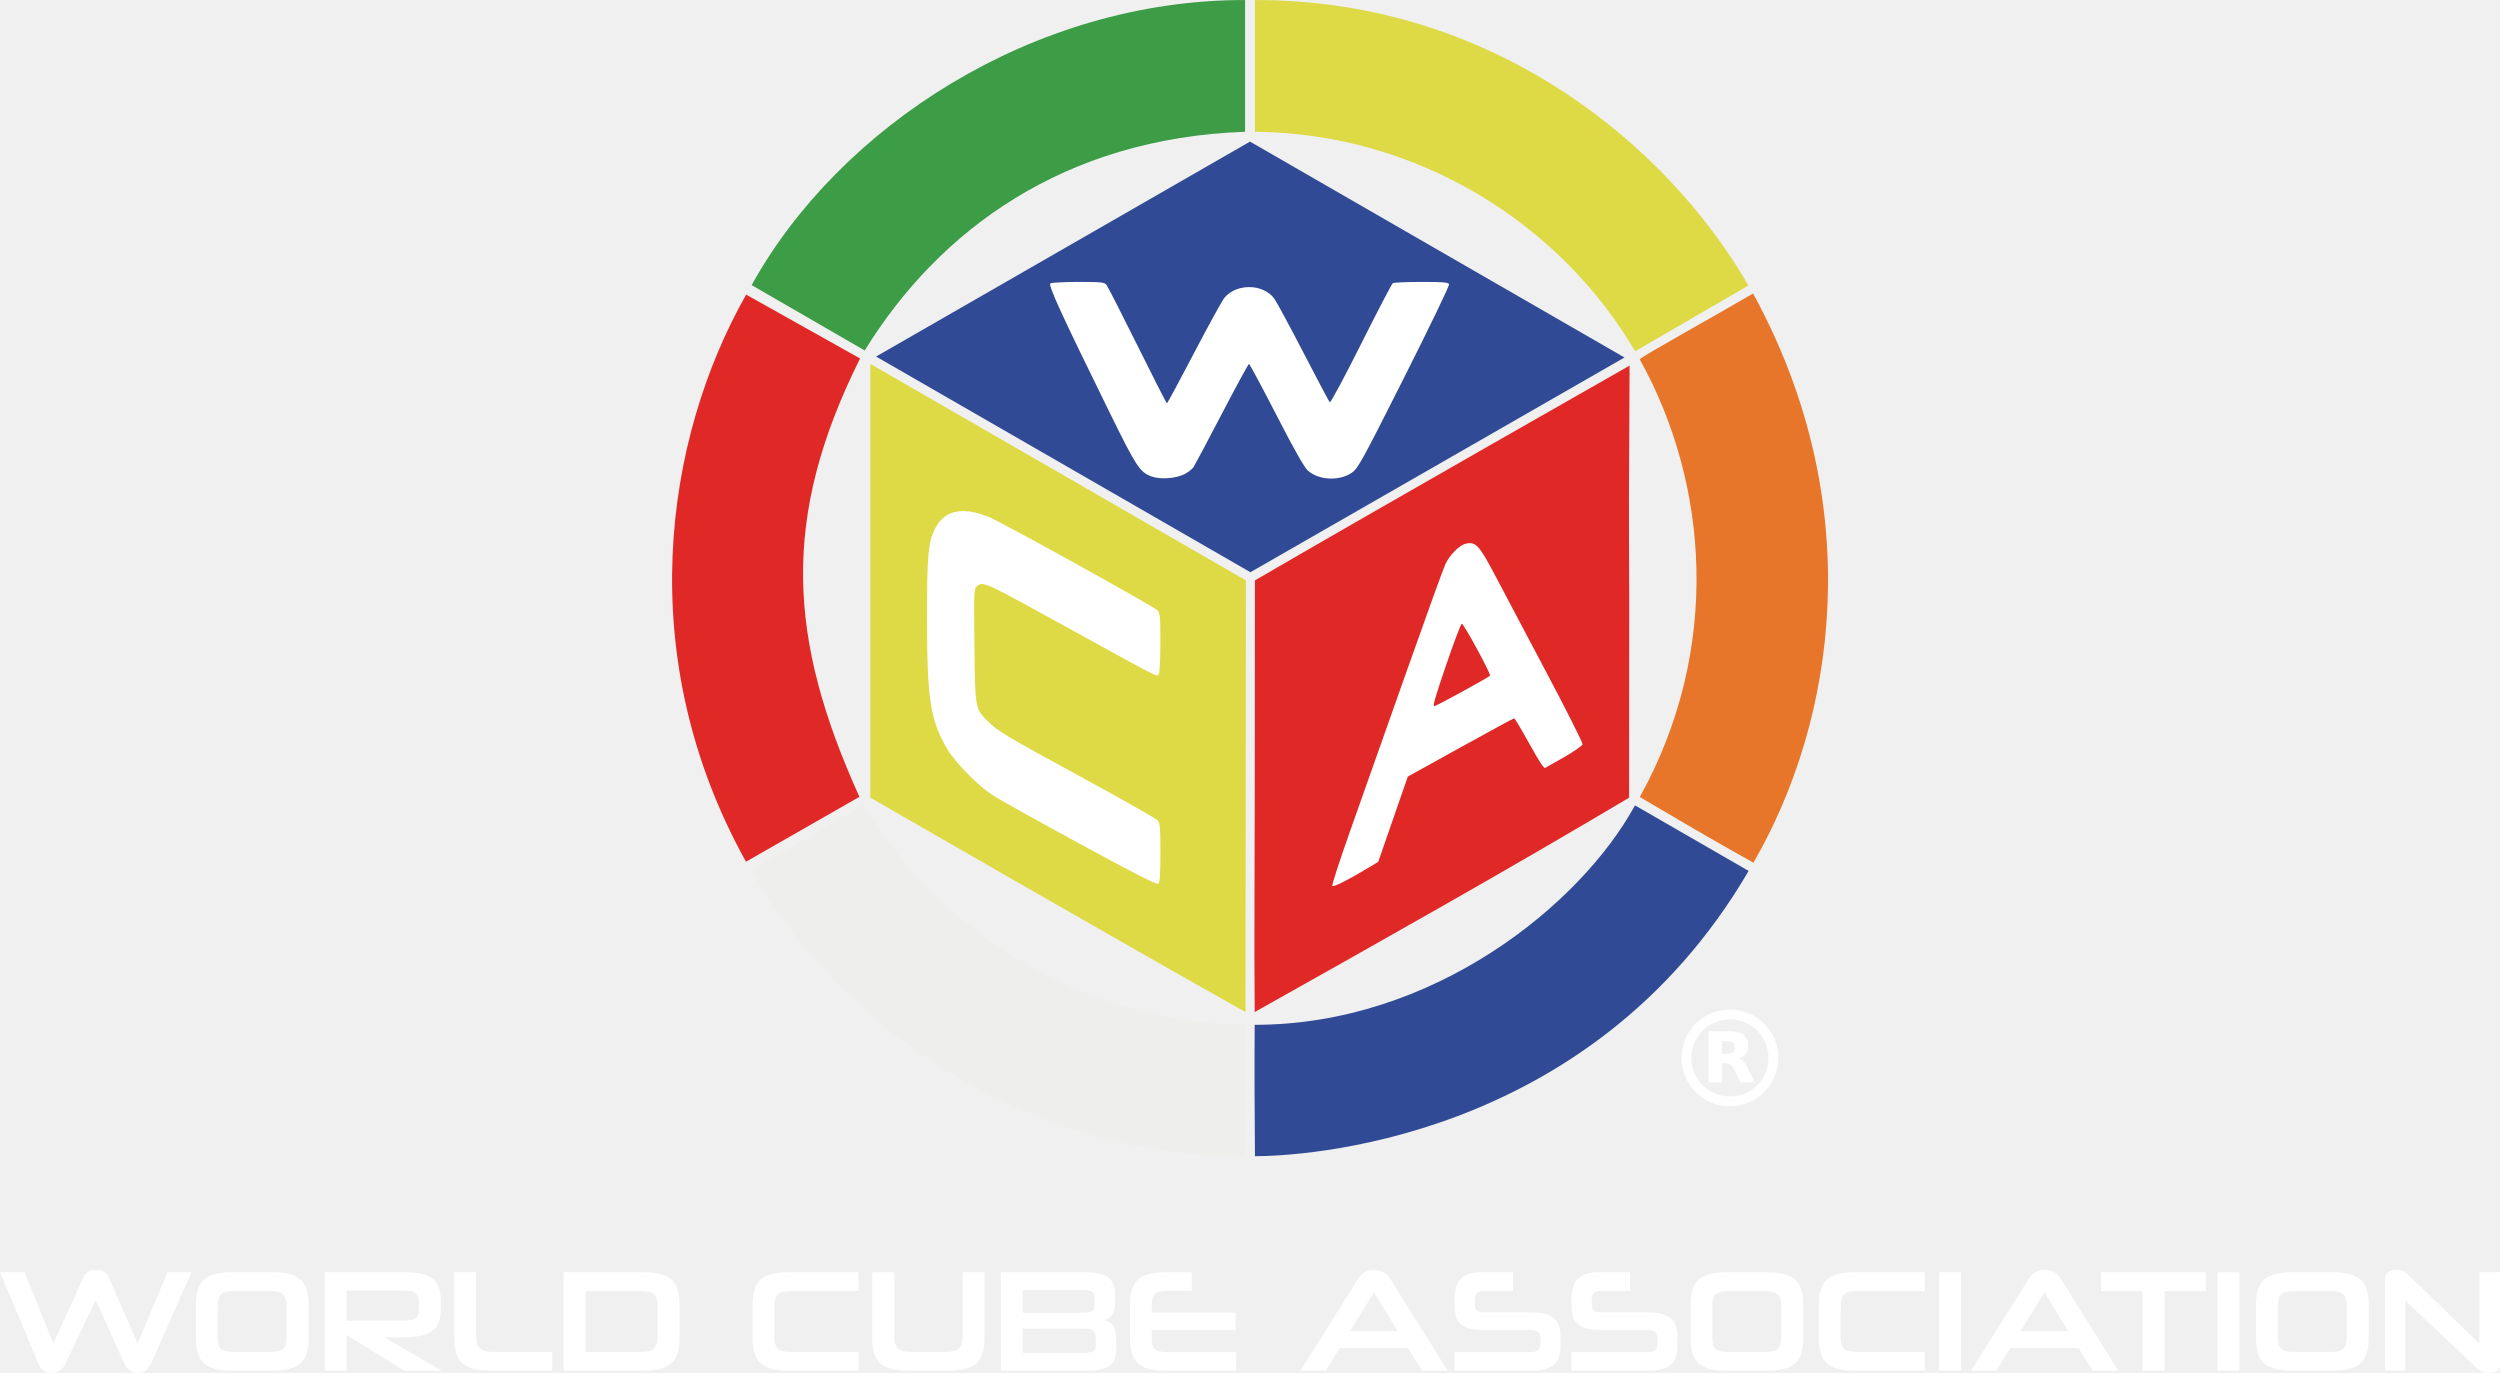
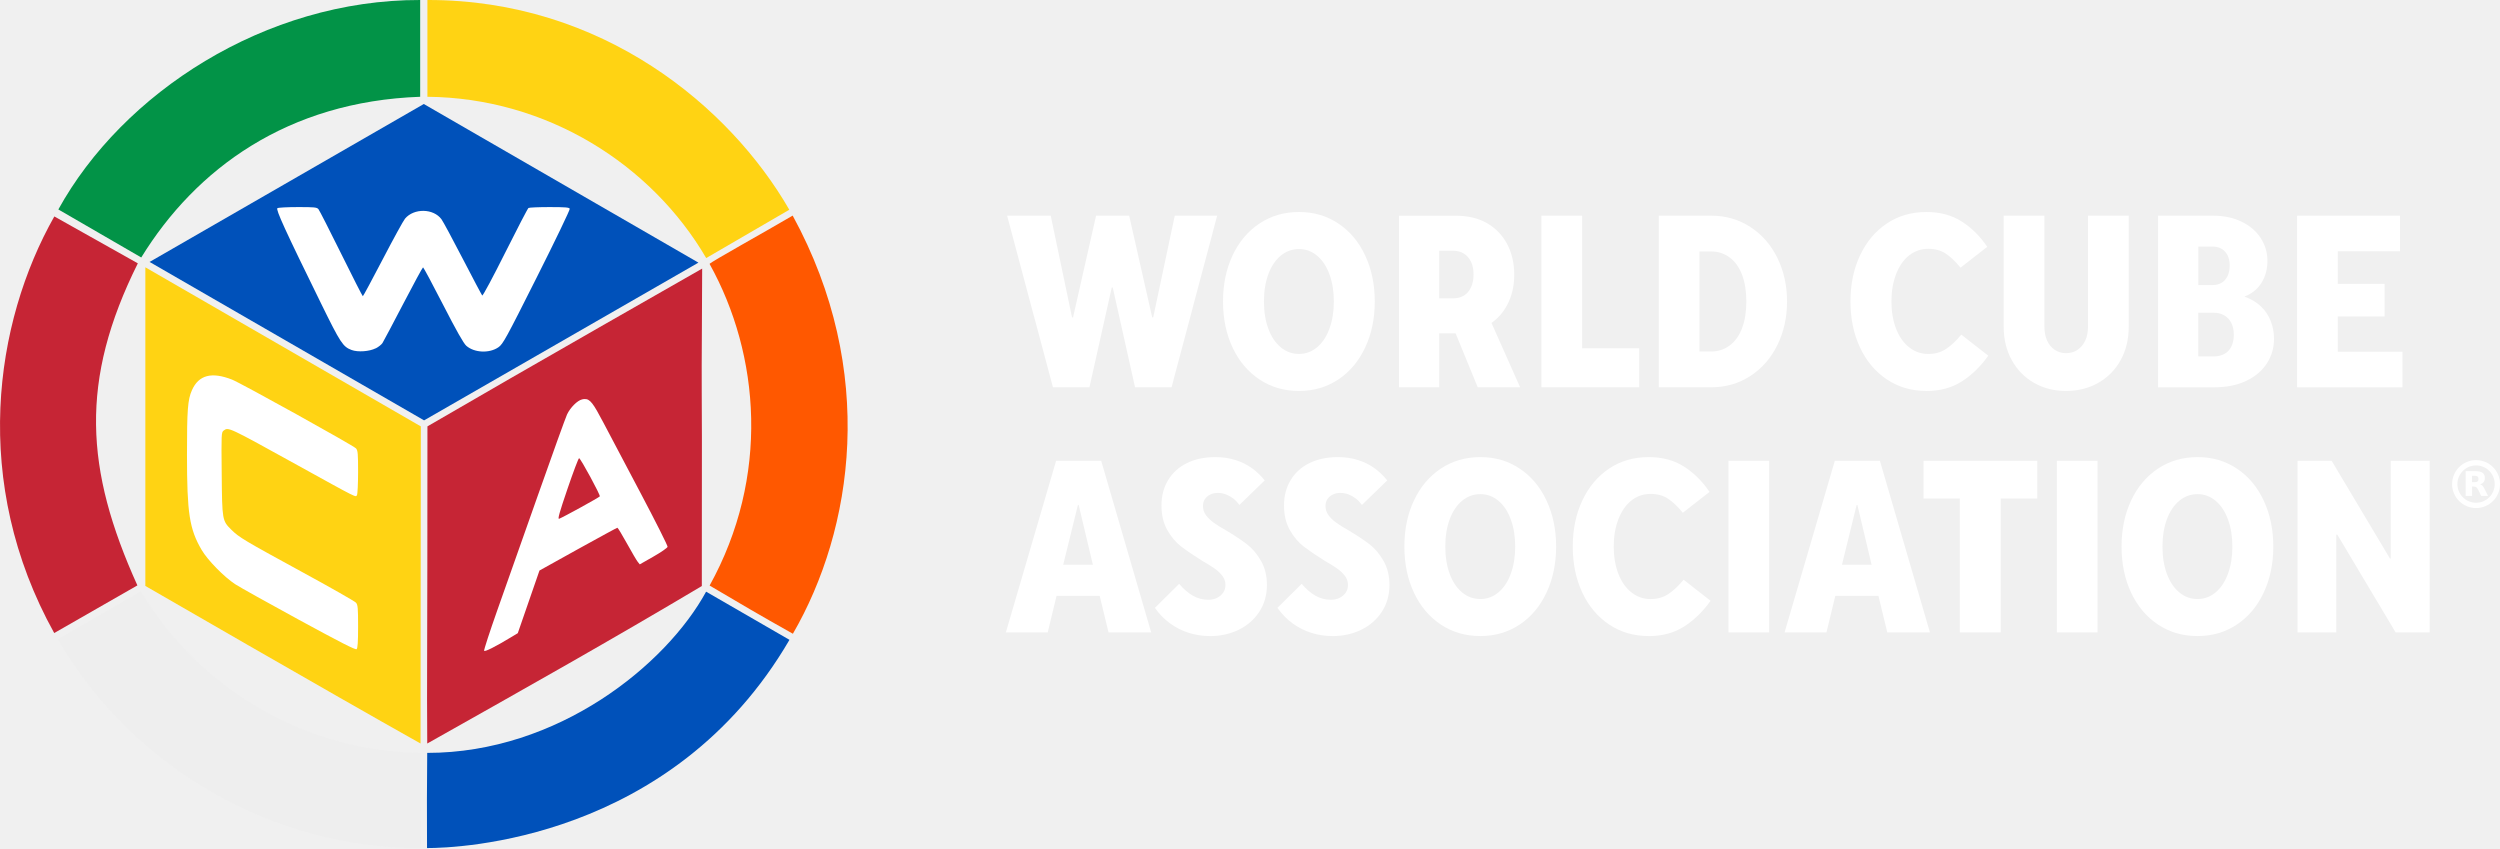
- <svg xmlns="http://www.w3.org/2000/svg" version="1.1" id="svg1" xml:space="preserve" viewBox="8.33 8.33 184.52 101.33">
-   <defs id="defs1" />
-   <g id="layer1" transform="translate(-7.738365,-7)">
-     <g id="g4-1" transform="matrix(0.2910522,0,0,0.2910522,157.5684,-6.423769)" style="stroke:#ffffff;stroke-opacity:1">
-       <g id="g2-7" transform="matrix(0.1245845,0,0,0.1245845,-46.75477,344.2134)" style="stroke:#ffffff;stroke-opacity:1">
-         <g id="g3-6" transform="translate(-93.69652,-2082.586)" style="stroke:#ffffff;stroke-opacity:1">
-           <circle cx="87.888" cy="2073.02" r="88.5" fill="none" stroke="#000000" stroke-width="20" id="circle1-2" style="stroke:#ffffff;stroke-opacity:1" />
-           <path d="m 82.488,2065.02 c 5.5,0 9.5,-1.1 11.9,-3.2 2.4,-2 3.7,-5.4 3.7,-10.2 0,-4.7 -1.3,-8 -3.7,-10.1 -2.4,-2 -6.4,-3 -11.9,-3 h -11.2 v 26.5 h 11.2 m -11.2,18.3 v 39 H 44.688 v -103.1 h 40.6 c 13.6,0 23.5,2.3 29.8,6.9 6.4,4.5 9.5,11.7 9.5,21.6 0,6.8 -1.6,12.4 -4.9,16.8 -3.3,4.3 -8.2,7.6 -14.9,9.6 3.7,0.9 6.9,2.8 9.8,5.7 2.9,2.9 5.8,7.3 8.7,13.3 l 14.5,29.2 h -28.3 l -12.6,-25.6 c -2.5,-5.1 -5.1,-8.7 -7.7,-10.5 -2.6,-1.9 -6.1,-2.9 -10.4,-2.9 h -7.5" id="path1-5" style="fill:#ffffff;fill-opacity:1;stroke:#ffffff;stroke-width:1.003;stroke-dasharray:none;stroke-opacity:1" />
+ <svg xmlns="http://www.w3.org/2000/svg" id="Layer_2" data-name="Layer 2" viewBox="0 0 781.22 265.01" version="1.1">
+   <defs id="defs1">
+     <style id="style1">
+       .cls-1 {
+         fill: #c62535;
+       }
+ 
+       .cls-2 {
+         fill: #029347;
+       }
+ 
+       .cls-3 {
+         fill: #ffd313;
+       }
+ 
+       .cls-4 {
+         fill: #fff;
+       }
+ 
+       .cls-5 {
+         fill: #ff5800;
+       }
+ 
+       .cls-6 {
+         fill: #0051ba;
+       }
+ 
+       .cls-7 {
+         fill: #eee;
+       }
+     </style>
+   </defs>
+   <g id="Layer_1-2" data-name="Layer 1">
+     <g id="g35">
+       <g id="g23" style="fill:#ffffff">
+         <g id="g20" style="fill:#ffffff">
+           <path d="M329.03,121.02l-14.32-53.62h13.63l6.66,31.79h.31l7.2-31.79h10.34l7.2,31.79h.31l6.74-31.79h13.25l-14.25,53.62h-11.41l-6.97-31.17h-.31l-6.97,31.17h-11.41Z" id="path1" style="fill:#ffffff" />
+           <path d="M405.93,122.17c-4.65,0-8.77-1.2-12.37-3.6-3.6-2.4-6.4-5.72-8.39-9.96-1.99-4.24-2.99-9.04-2.99-14.4s1-10.16,2.99-14.4c1.99-4.24,4.79-7.56,8.39-9.96,3.6-2.4,7.72-3.6,12.37-3.6s8.69,1.2,12.29,3.6c3.6,2.4,6.4,5.73,8.39,10,1.99,4.26,2.99,9.05,2.99,14.36s-.99,10.1-2.99,14.36c-1.99,4.26-4.79,7.6-8.39,10-3.6,2.4-7.7,3.6-12.29,3.6ZM405.93,110.6c2.09,0,3.97-.69,5.63-2.07,1.66-1.38,2.95-3.32,3.87-5.82.92-2.5,1.38-5.34,1.38-8.5s-.46-6-1.38-8.5c-.92-2.5-2.21-4.44-3.87-5.82-1.66-1.38-3.54-2.07-5.63-2.07s-4.05.69-5.71,2.07c-1.66,1.38-2.95,3.31-3.87,5.78-.92,2.48-1.38,5.32-1.38,8.54s.46,6.06,1.38,8.54c.92,2.48,2.21,4.4,3.87,5.78,1.66,1.38,3.56,2.07,5.71,2.07Z" id="path2" style="fill:#ffffff" />
+           <path d="M466.07,100.92c2.01-1.42,3.63-3.26,4.85-5.52,1.5-2.78,2.26-5.96,2.26-9.54s-.76-6.9-2.26-9.69c-1.51-2.78-3.61-4.93-6.32-6.47-2.71-1.53-5.92-2.29-9.65-2.29h-17.77v53.61h12.56v-16.85h5.12l6.91,16.85h13.25l-8.95-20.1ZM449.74,78.36h4.44c1.23,0,2.31.29,3.26.88.94.59,1.68,1.43,2.22,2.53.54,1.09.8,2.44.8,4.02s-.26,2.87-.8,4.02c-.54,1.15-1.28,2-2.22,2.56-.95.57-2.03.85-3.26.85h-4.44v-14.86Z" id="path3" style="fill:#ffffff" />
+           <path d="M481.68,121.02v-53.62h12.71v41.44h17.85v12.18h-30.56Z" id="path4" style="fill:#ffffff" />
+           <path d="M518.36,121.02v-53.62h16.39c4.55,0,8.63,1.19,12.26,3.56,3.63,2.37,6.43,5.6,8.43,9.69,1.99,4.09,2.99,8.6,2.99,13.56s-1,9.47-2.99,13.56c-1.99,4.09-4.8,7.31-8.43,9.69-3.63,2.37-7.71,3.56-12.26,3.56h-16.39ZM534.75,109.84c2.15,0,4.06-.62,5.75-1.88,1.69-1.25,2.97-3.05,3.87-5.4.89-2.35,1.34-5.13,1.34-8.35s-.45-6-1.34-8.35c-.89-2.35-2.18-4.15-3.87-5.4-1.69-1.25-3.6-1.88-5.75-1.88h-3.68v31.25h3.68Z" id="path5" style="fill:#ffffff" />
+           <path d="M602,122.17c-4.65,0-8.77-1.2-12.37-3.6-3.6-2.4-6.4-5.72-8.39-9.96-1.99-4.24-2.99-9.04-2.99-14.4s.99-10.16,2.99-14.4c1.99-4.24,4.77-7.56,8.35-9.96,3.57-2.4,7.71-3.6,12.41-3.6,4.24,0,7.9.98,10.99,2.95,3.09,1.97,5.76,4.61,8,7.93l-8.35,6.51c-1.58-1.94-3.13-3.41-4.63-4.4-1.51-1-3.33-1.49-5.48-1.49s-4.24.69-5.97,2.07c-1.74,1.38-3.09,3.33-4.06,5.86-.97,2.53-1.45,5.37-1.45,8.54s.49,6,1.45,8.5c.97,2.5,2.34,4.44,4.1,5.82,1.76,1.38,3.74,2.07,5.94,2.07s3.93-.51,5.51-1.53c1.58-1.02,3.19-2.53,4.83-4.52l8.43,6.59c-2.4,3.37-5.16,6.05-8.27,8.04-3.12,1.99-6.79,2.99-11.03,2.99Z" id="path6" style="fill:#ffffff" />
+           <path d="M645.58,122.17c-3.73,0-7.07-.86-10.03-2.57-2.96-1.71-5.27-4.08-6.93-7.12-1.66-3.04-2.49-6.5-2.49-10.38v-34.7h12.72v34.62c0,1.68.28,3.15.84,4.4.56,1.25,1.37,2.22,2.41,2.91,1.05.69,2.21,1.03,3.49,1.03,1.38,0,2.58-.34,3.6-1.03,1.02-.69,1.83-1.65,2.41-2.87.59-1.23.88-2.71.88-4.44v-34.62h12.72v34.7c0,3.88-.83,7.34-2.49,10.38-1.66,3.04-3.98,5.41-6.97,7.12s-6.37,2.57-10.15,2.57Z" id="path7" style="fill:#ffffff" />
+           <path d="M674.38,121.02v-53.62h17.16c3.32,0,6.27.61,8.85,1.84,2.58,1.23,4.58,2.92,6.01,5.09,1.43,2.17,2.15,4.58,2.15,7.24,0,1.84-.32,3.52-.96,5.06-.64,1.53-1.49,2.8-2.57,3.79-1.07,1-2.3,1.75-3.68,2.26,2.04.72,3.75,1.72,5.13,3.03,1.38,1.3,2.41,2.83,3.1,4.6.69,1.76,1.03,3.61,1.03,5.55,0,2.86-.75,5.44-2.26,7.74-1.51,2.3-3.66,4.11-6.47,5.44-2.81,1.33-6.13,1.99-9.96,1.99h-17.54ZM691.46,89.08c1.02,0,1.93-.23,2.72-.69.79-.46,1.42-1.15,1.88-2.07s.69-2.02.69-3.29c0-1.89-.49-3.36-1.45-4.4-.97-1.05-2.25-1.57-3.83-1.57h-4.52v12.02h4.52ZM691.84,111.37c1.23,0,2.31-.26,3.25-.77.95-.51,1.67-1.28,2.18-2.3.51-1.02.77-2.25.77-3.68s-.26-2.65-.77-3.68c-.51-1.02-1.24-1.81-2.18-2.37-.95-.56-2.03-.84-3.25-.84h-4.9v13.63h4.9Z" id="path8" style="fill:#ffffff" />
+           <path d="M717.81,121.02v-53.62h32.17v11.11h-19.45v10.19h14.63v10.19h-14.63v11.03h20.22v11.11h-32.94Z" id="path9" style="fill:#ffffff" />
+           <path d="M314.32,197.61l15.7-53.62h14.09l15.62,53.62h-13.33l-2.76-11.41h-13.48l-2.76,11.41h-13.1ZM332.24,176.47h9.27l-4.44-18.69h-.23l-4.6,18.69Z" id="path10" style="fill:#ffffff" />
+           <path d="M378.05,198.76c-2.25,0-4.43-.33-6.55-1-2.12-.66-4.07-1.65-5.86-2.95-1.79-1.3-3.37-2.92-4.75-4.86l7.58-7.51c1.33,1.58,2.74,2.81,4.25,3.68,1.51.87,3.13,1.3,4.86,1.3,1.02,0,1.94-.2,2.76-.61s1.45-.96,1.91-1.65c.46-.69.69-1.47.69-2.34,0-1.07-.32-2.03-.96-2.87-.64-.84-1.47-1.62-2.49-2.34-1.02-.71-2.3-1.51-3.83-2.37-2.6-1.63-4.76-3.1-6.47-4.4-1.71-1.3-3.18-3.03-4.4-5.17s-1.84-4.72-1.84-7.74.69-5.59,2.07-7.89c1.38-2.3,3.33-4.07,5.86-5.32,2.53-1.25,5.5-1.88,8.92-1.88,2.25,0,4.34.31,6.28.92,1.94.61,3.66,1.47,5.17,2.57,1.51,1.1,2.82,2.36,3.95,3.79l-7.89,7.66c-.61-.82-1.25-1.48-1.91-1.99-.66-.51-1.41-.93-2.22-1.26-.82-.33-1.71-.5-2.68-.5-.87,0-1.66.18-2.37.54-.72.36-1.26.84-1.65,1.46-.38.61-.57,1.3-.57,2.07,0,1.07.31,2.03.92,2.87.61.84,1.43,1.63,2.45,2.37,1.02.74,2.27,1.52,3.75,2.34,2.65,1.58,4.84,3.03,6.55,4.33,1.71,1.3,3.19,3.04,4.44,5.21,1.25,2.17,1.88,4.69,1.88,7.54,0,3.17-.79,5.96-2.37,8.39-1.58,2.43-3.73,4.3-6.43,5.63-2.71,1.33-5.72,1.99-9.04,1.99Z" id="path11" style="fill:#ffffff" />
+           <path d="M416.34,198.76c-2.25,0-4.43-.33-6.55-1-2.12-.66-4.07-1.65-5.86-2.95-1.79-1.3-3.37-2.92-4.75-4.86l7.58-7.51c1.33,1.58,2.74,2.81,4.25,3.68,1.51.87,3.13,1.3,4.86,1.3,1.02,0,1.94-.2,2.76-.61s1.45-.96,1.91-1.65c.46-.69.69-1.47.69-2.34,0-1.07-.32-2.03-.96-2.87-.64-.84-1.47-1.62-2.49-2.34-1.02-.71-2.3-1.51-3.83-2.37-2.6-1.63-4.76-3.1-6.47-4.4-1.71-1.3-3.18-3.03-4.4-5.17s-1.84-4.72-1.84-7.74.69-5.59,2.07-7.89c1.38-2.3,3.33-4.07,5.86-5.32,2.53-1.25,5.5-1.88,8.92-1.88,2.25,0,4.34.31,6.28.92,1.94.61,3.66,1.47,5.17,2.57,1.51,1.1,2.82,2.36,3.95,3.79l-7.89,7.66c-.61-.82-1.25-1.48-1.91-1.99-.66-.51-1.41-.93-2.22-1.26-.82-.33-1.71-.5-2.68-.5-.87,0-1.66.18-2.37.54-.72.36-1.26.84-1.65,1.46-.38.61-.57,1.3-.57,2.07,0,1.07.31,2.03.92,2.87.61.84,1.43,1.63,2.45,2.37,1.02.74,2.27,1.52,3.75,2.34,2.65,1.58,4.84,3.03,6.55,4.33,1.71,1.3,3.19,3.04,4.44,5.21,1.25,2.17,1.88,4.69,1.88,7.54,0,3.17-.79,5.96-2.37,8.39-1.58,2.43-3.73,4.3-6.43,5.63-2.71,1.33-5.72,1.99-9.04,1.99Z" id="path12" style="fill:#ffffff" />
+           <path d="M462.6,198.76c-4.65,0-8.77-1.2-12.37-3.6-3.6-2.4-6.4-5.72-8.39-9.96-1.99-4.24-2.99-9.04-2.99-14.4s.99-10.16,2.99-14.4c1.99-4.24,4.79-7.56,8.39-9.96,3.6-2.4,7.72-3.6,12.37-3.6s8.69,1.2,12.29,3.6c3.6,2.4,6.4,5.73,8.39,10,1.99,4.26,2.99,9.05,2.99,14.36s-1,10.1-2.99,14.36c-1.99,4.26-4.79,7.6-8.39,10-3.6,2.4-7.7,3.6-12.29,3.6ZM462.6,187.19c2.09,0,3.97-.69,5.63-2.07,1.66-1.38,2.95-3.32,3.87-5.82.92-2.5,1.38-5.34,1.38-8.5s-.46-6-1.38-8.5c-.92-2.5-2.21-4.44-3.87-5.82-1.66-1.38-3.54-2.07-5.63-2.07s-4.05.69-5.71,2.07c-1.66,1.38-2.95,3.31-3.87,5.78-.92,2.48-1.38,5.32-1.38,8.54s.46,6.06,1.38,8.54c.92,2.48,2.21,4.4,3.87,5.78,1.66,1.38,3.56,2.07,5.71,2.07Z" id="path13" style="fill:#ffffff" />
+           <path d="M515.22,198.76c-4.65,0-8.77-1.2-12.37-3.6-3.6-2.4-6.4-5.72-8.39-9.96-1.99-4.24-2.99-9.04-2.99-14.4s.99-10.16,2.99-14.4c1.99-4.24,4.77-7.56,8.35-9.96,3.57-2.4,7.71-3.6,12.41-3.6,4.24,0,7.9.98,10.99,2.95,3.09,1.97,5.76,4.61,8,7.93l-8.35,6.51c-1.58-1.94-3.13-3.41-4.63-4.4-1.51-1-3.33-1.49-5.48-1.49s-4.24.69-5.97,2.07c-1.74,1.38-3.09,3.33-4.06,5.86-.97,2.53-1.45,5.37-1.45,8.54s.49,6,1.45,8.5c.97,2.5,2.34,4.44,4.1,5.82,1.76,1.38,3.74,2.07,5.94,2.07s3.93-.51,5.51-1.53c1.58-1.02,3.19-2.53,4.83-4.52l8.43,6.59c-2.4,3.37-5.16,6.05-8.27,8.04-3.12,1.99-6.79,2.99-11.03,2.99Z" id="path14" style="fill:#ffffff" />
+           <path d="M540.12,197.61v-53.62h12.71v53.62h-12.71Z" id="path15" style="fill:#ffffff" />
+           <path d="M557.66,197.61l15.7-53.62h14.09l15.63,53.62h-13.33l-2.76-11.41h-13.48l-2.76,11.41h-13.1ZM575.58,176.47h9.27l-4.44-18.69h-.23l-4.59,18.69Z" id="path16" style="fill:#ffffff" />
+           <path d="M612.42,197.61v-41.82h-11.34v-11.8h35.54v11.8h-11.41v41.82h-12.79Z" id="path17" style="fill:#ffffff" />
+           <path d="M642.75,197.61v-53.62h12.71v53.62h-12.71Z" id="path18" style="fill:#ffffff" />
+           <path d="M686.71,198.76c-4.65,0-8.77-1.2-12.37-3.6-3.6-2.4-6.4-5.72-8.39-9.96-1.99-4.24-2.99-9.04-2.99-14.4s1-10.16,2.99-14.4c1.99-4.24,4.79-7.56,8.39-9.96,3.6-2.4,7.72-3.6,12.37-3.6s8.69,1.2,12.29,3.6c3.6,2.4,6.4,5.73,8.39,10,1.99,4.26,2.99,9.05,2.99,14.36s-.99,10.1-2.99,14.36c-1.99,4.26-4.79,7.6-8.39,10-3.6,2.4-7.7,3.6-12.29,3.6ZM686.71,187.19c2.09,0,3.97-.69,5.63-2.07,1.66-1.38,2.95-3.32,3.87-5.82.92-2.5,1.38-5.34,1.38-8.5s-.46-6-1.38-8.5c-.92-2.5-2.21-4.44-3.87-5.82-1.66-1.38-3.54-2.07-5.63-2.07s-4.05.69-5.71,2.07c-1.66,1.38-2.95,3.31-3.87,5.78-.92,2.48-1.38,5.32-1.38,8.54s.46,6.06,1.38,8.54c.92,2.48,2.21,4.4,3.87,5.78,1.66,1.38,3.56,2.07,5.71,2.07Z" id="path19" style="fill:#ffffff" />
+           <path d="M717.96,197.61v-53.62h10.65l18.23,30.56h.23v-30.56h12.18v53.62h-10.65l-18.23-30.56h-.31v30.56h-12.1Z" id="path20" style="fill:#ffffff" />
+         </g>
+         <g id="g22" style="fill:#ffffff">
+           <path d="M773.74,158.76c-4.13,0-7.49-3.36-7.49-7.49s3.36-7.49,7.49-7.49,7.49,3.36,7.49,7.49-3.36,7.49-7.49,7.49ZM773.74,145.44c-3.21,0-5.83,2.61-5.83,5.83s2.61,5.83,5.83,5.83,5.83-2.61,5.83-5.83-2.61-5.83-5.83-5.83Z" id="path21" style="fill:#ffffff" />
+           <path d="M773.33,150.67c.42,0,.71-.08.89-.24.18-.15.28-.4.28-.77s-.1-.6-.28-.76c-.18-.15-.48-.22-.89-.22h-.85v1.99h.85ZM772.49,152.05v2.93h-2v-7.75h3.05c1.02,0,1.77.18,2.24.52.48.34.71.88.71,1.62,0,.51-.12.93-.37,1.26-.25.33-.62.57-1.12.72.28.07.52.21.74.43.22.22.43.55.65,1l1.09,2.2h-2.13l-.95-1.93c-.19-.39-.39-.65-.58-.79-.19-.14-.46-.22-.78-.22h-.56,0Z" id="path22" style="fill:#ffffff" />
        </g>
      </g>
+       <g id="g34">
+         <path class="cls-3" d="M133.56,30.24c0-10.36,0-14.42,0-30.24,54.64-.09,94.51,33.29,113.09,65.54-23.4,13.62-25.97,15.1-25.97,15.1-17.16-29.36-49.86-50.05-87.12-50.4Z" id="path23" />
+         <path class="cls-3" d="M45.42,183.1v-99.57l86.08,49.71-.09,99.1c-28.81-16.17-85.99-49.24-85.99-49.24Z" id="path24" />
+         <path class="cls-5" d="M221.75,182.97c18.8-33.94,15.82-72.04-.02-100.5.21-.53,17.35-10.02,25.97-15.1,26.55,48.63,18.93,98.09.07,130.67-10.56-5.92-16.11-9.22-26.04-15.07h0Z" id="path25" />
+         <path class="cls-1" d="M16.97,67.63l26.1,14.66c-18.24,36.63-16.53,64.4-.14,100.64l-25.99,14.89c-26.14-47.09-18.73-97.02.04-130.19Z" id="path26" />
+         <path class="cls-1" d="M133.56,133.24c29.1-16.97,85.86-49.31,85.86-49.31-.35,66.47.03,4.23-.11,99.2-28.2,16.79-54.55,31.62-85.8,49.21-.16-20.85.06-24.17.06-99.1h0Z" id="path27" />
+         <path class="cls-2" d="M18.23,65.45C38.29,29.11,82.83-.1,131.3,0v30.24c-41.44,1.48-70.1,22.5-87.16,50.22-9.87-5.71-14.68-8.54-25.91-15.01Z" id="path28" />
+         <path class="cls-7" d="M43.99,184.77c19.11,31.82,52.83,50.06,87.38,50.49l.12,29.74c-45.36.28-89.69-24.37-113.44-65.25l25.94-14.99h0Z" id="path29" />
+         <path class="cls-6" d="M46.75,81.85l85.68-49.35,85.82,49.57-85.73,49.29-85.78-49.51Z" id="path30" />
+         <path class="cls-6" d="M133.44,265.01c-.08-11.53-.02-19.48.06-29.74,40.87,0,74.69-27.52,87.15-50.38,11.23,6.48,15.42,8.92,26.05,15.05-36.63,62.87-103.86,65.07-113.26,65.07Z" id="path31" />
+         <path class="cls-4" d="M111.9,195.79c0-5.83-.08-6.79-.66-7.46-.36-.43-8.03-4.79-17.05-9.7-17.84-9.73-19.52-10.73-21.88-13.08-2.88-2.86-2.89-2.93-3.03-17.53-.13-12.53-.11-12.95.62-13.48,1.51-1.1,1.26-1.22,23.09,10.84,19.11,10.56,18.11,10.05,18.56,9.33.19-.3.34-3.53.35-7.19,0-5.79-.08-6.74-.65-7.4-.77-.88-35.95-20.4-38.72-21.49-6.41-2.52-10.45-1.45-12.56,3.32-1.3,2.94-1.55,6.11-1.54,20.15,0,18.34.76,23.21,4.59,29.76,1.87,3.19,7.04,8.46,10.51,10.72,1.38.9,10.36,5.91,19.96,11.14,12.76,6.95,17.6,9.42,17.94,9.14.34-.28.47-2.18.47-7.08h0Z" id="path32" />
+         <path class="cls-4" d="M117.42,108.86c.84-.43,1.78-1.18,2.09-1.65.31-.48,3.23-5.99,6.5-12.27,3.26-6.26,6.05-11.4,6.19-11.4s2.97,5.27,6.27,11.71c4.13,8.05,6.39,12.05,7.23,12.79,2.5,2.22,7.22,2.44,10.06.47,1.41-.98,2.34-2.67,12-21.9,5.77-11.46,10.39-21.08,10.28-21.37-.16-.43-1.39-.53-6.34-.53-3.38,0-6.33.13-6.56.28s-3.51,6.45-7.28,13.98c-3.81,7.62-6.99,13.56-7.17,13.37-.17-.18-2.9-5.33-6.06-11.44-3.16-6.11-6.16-11.68-6.67-12.38-2.53-3.42-8.6-3.52-11.4-.19-.51.61-3.64,6.31-6.95,12.67-3.31,6.36-6.12,11.57-6.23,11.57s-3.16-5.98-6.76-13.27c-3.61-7.31-6.81-13.58-7.11-13.94-.48-.58-1.28-.66-6.42-.65-3.23,0-6.11.15-6.4.34-.58.37,2.37,6.83,13.64,29.78,6.06,12.36,6.83,13.53,9.54,14.54,1.95.73,5.57.47,7.53-.53h0Z" id="path33" />
+         <path class="cls-4" d="M182.69,124.69c-.24,0-.51.06-.79.12-1.47.32-3.7,2.56-4.71,4.71-.43.92-4.53,12.28-9.09,25.22-4.57,12.95-10.28,29.1-12.68,35.9-2.4,6.8-4.26,12.52-4.14,12.73.23.37,3.45-1.24,8.26-4.15l2.26-1.36,3.39-9.79,3.39-9.79,12.04-6.69c6.63-3.68,12.17-6.68,12.31-6.68s1.49,2.21,2.98,4.92c1.49,2.7,3.01,5.28,3.36,5.72l.65.81,4.28-2.44c2.35-1.34,4.34-2.71,4.41-3.05.06-.34-3.68-7.79-8.32-16.57-4.64-8.77-9.93-18.79-11.76-22.28-3.15-5.99-4.15-7.41-5.87-7.32h0ZM180.97,143.18c.53.17,6.7,11.55,6.46,11.93-.21.34-11.43,6.51-12.71,7-.51.19.06-1.87,2.63-9.4,1.81-5.3,3.43-9.59,3.61-9.53Z" id="path34" />
+       </g>
    </g>
-     <g id="g4" transform="matrix(0.1669724,0,0,0.166663,19.1536,96.48471)">
-       <path style="fill:#ddda45;stroke-width:0.873" d="m 536.253,-428.589 c -0.021,-19.972 -0.023,-27.822 -5e-4,-58.33 105.406,-0.178 182.312,64.218 218.155,126.425 -45.15,26.27 -50.108,29.128 -50.108,29.128 -33.117,-56.639 -96.179,-96.546 -168.047,-97.223 z" id="path8" />
-       <path style="fill:#ddda45;stroke-width:0.873" d="m 366.22,-133.728 0.015,-192.06 166.022,95.886 -0.179,191.156 C 476.517,-69.928 366.22,-133.728 366.22,-133.728 Z" id="path2730-7" />
-       <path style="fill:#e7762a;stroke-width:0.873" d="m 706.371,-133.964 c 36.272,-65.476 30.508,-138.951 -0.03,-193.855 0.396,-1.032 33.463,-19.339 50.104,-29.137 51.219,93.815 36.52,189.217 0.142,252.073 -20.354,-11.427 -31.067,-17.784 -50.216,-29.081 z" id="path2726-5" />
-       <path style="fill:#e02826;stroke-width:0.873" d="m 311.348,-356.462 50.352,28.277 c -35.185,70.658 -31.886,124.211 -0.287,194.132 l -50.135,28.724 c -50.425,-90.849 -36.123,-187.146 0.07,-251.133 z" id="path4" />
-       <path style="fill:#e02826;stroke-width:0.873" d="m 536.242,-229.908 c 56.137,-32.739 165.617,-95.118 165.617,-95.118 -0.676,128.214 0.053,8.158 -0.218,191.352 -54.39,32.373 -105.233,61.003 -165.502,94.928 -0.315,-40.224 0.103,-46.619 0.103,-191.162 z" id="path2724-0" />
-       <path style="fill:#3d9c46;stroke-width:0.873" d="m 313.773,-360.677 c 38.71,-70.102 124.625,-126.439 218.121,-126.241 v 58.33 c -79.93,2.845 -135.217,43.397 -168.143,96.873 -19.035,-11.012 -28.323,-16.475 -49.977,-28.962 z" id="path2722-4" />
-       <path id="path2802-6" d="m 363.467,-130.49 c 36.872,61.387 101.902,96.577 168.558,97.4 l 0.052,58.184 C 444.561,25.63 359.247,-22.729 313.432,-101.575 Z" style="fill:#eeeeec;stroke-width:0.873" />
-       <path style="fill:#304a96;stroke-width:0.873" d="m 368.784,-329.039 165.281,-95.19 165.544,95.606 -165.36,95.093 z" id="path5" />
-       <path style="fill:#304a96;stroke-width:0.873" d="m 536.252,25.093 c -0.15,-22.247 -0.263,-38.397 -0.113,-58.184 78.824,0.022 144.072,-53.089 168.106,-97.179 21.654,12.497 29.748,17.204 50.235,29.023 C 683.821,20.035 554.379,25.093 536.252,25.093 Z" id="path2720-5" />
-       <path style="fill:#ffffff;fill-opacity:1;stroke-width:0.873" d="m 494.472,-109.239 c 0,-11.246 -0.164,-13.101 -1.272,-14.394 -0.699,-0.816 -15.496,-9.238 -32.88,-18.716 -34.427,-18.769 -37.648,-20.694 -42.213,-25.236 -5.55,-5.522 -5.575,-5.664 -5.858,-33.805 -0.243,-24.175 -0.206,-24.977 1.188,-25.998 2.913,-2.133 2.422,-2.363 44.543,20.905 36.859,20.362 34.93,19.391 35.805,18.007 0.365,-0.577 0.668,-6.816 0.675,-13.866 0.011,-11.181 -0.151,-13.002 -1.261,-14.264 -1.482,-1.687 -69.352,-39.351 -74.692,-41.45 -12.363,-4.861 -20.158,-2.799 -24.23,6.409 -2.512,5.682 -2.979,11.788 -2.971,38.871 0.011,35.389 1.46,44.782 8.86,57.404 3.602,6.145 13.578,16.315 20.275,20.672 2.646,1.721 19.977,11.397 38.512,21.501 24.619,13.42 33.945,18.169 34.609,17.621 0.664,-0.549 0.908,-4.217 0.908,-13.66 z" id="path7" />
-       <path style="fill:#ffffff;fill-opacity:1;stroke-width:0.873" d="m 505.1,-276.945 c 1.626,-0.829 3.445,-2.263 4.042,-3.185 0.597,-0.922 6.236,-11.568 12.531,-23.658 6.295,-12.089 11.673,-21.981 11.951,-21.981 0.278,0 5.725,10.165 12.104,22.59 7.967,15.517 12.334,23.243 13.95,24.675 4.823,4.276 13.933,4.702 19.408,0.907 2.718,-1.884 4.51,-5.152 23.164,-42.245 11.12,-22.112 20.041,-40.665 19.824,-41.231 -0.318,-0.828 -2.69,-1.026 -12.225,-1.017 -6.507,0.009 -12.2,0.251 -12.652,0.545 -0.452,0.294 -6.769,12.43 -14.038,26.97 -7.352,14.706 -13.489,26.152 -13.83,25.796 -0.338,-0.352 -5.596,-10.287 -11.685,-22.076 -6.089,-11.79 -11.883,-22.534 -12.876,-23.877 -4.878,-6.595 -16.588,-6.788 -21.987,-0.363 -0.983,1.169 -7.018,12.167 -13.413,24.438 -6.394,12.272 -11.802,22.316 -12.016,22.32 -0.215,0.009 -6.088,-11.519 -13.052,-25.607 -6.964,-14.088 -13.134,-26.186 -13.71,-26.886 -0.917,-1.113 -2.463,-1.27 -12.38,-1.26 -6.233,0.009 -11.791,0.302 -12.353,0.657 -1.12,0.709 4.584,13.165 26.312,57.463 11.69,23.832 13.178,26.099 18.406,28.046 3.752,1.397 10.749,0.905 14.525,-1.022 z" id="path6" />
-       <path id="path2" style="fill:#ffffff;fill-opacity:1;stroke-width:0.873" d="m 631.02,-246.392 c -0.473,0.021 -0.975,0.098 -1.521,0.218 -2.823,0.62 -7.136,4.938 -9.08,9.086 -0.835,1.782 -8.73,23.677 -17.542,48.655 -8.812,24.978 -19.817,56.135 -24.455,69.239 -4.638,13.104 -8.23,24.153 -7.981,24.554 0.441,0.714 6.654,-2.399 15.952,-7.995 l 4.359,-2.623 6.538,-18.882 6.542,-18.879 23.234,-12.9 c 12.781,-7.094 23.47,-12.896 23.753,-12.896 0.283,0 2.865,4.263 5.737,9.475 2.872,5.212 5.792,10.179 6.487,11.037 l 1.262,1.562 8.268,-4.693 c 4.547,-2.582 8.37,-5.23 8.496,-5.887 0.126,-0.657 -7.094,-15.039 -16.044,-31.959 -8.95,-16.92 -19.159,-36.26 -22.689,-42.979 -6.077,-11.569 -8.004,-14.28 -11.317,-14.134 z m -3.312,35.65 c 1.024,0.328 12.917,22.287 12.466,23.016 -0.405,0.656 -22.034,12.56 -24.52,13.497 -0.982,0.37 0.129,-3.593 5.085,-18.122 3.489,-10.226 6.624,-18.501 6.968,-18.391 z" />
-     </g>
-     <path style="font-size:10.667px;font-family:Neuropolitical;-inkscape-font-specification:Neuropolitical;text-align:center;text-anchor:middle;stroke-width:1.3;stroke-linejoin:round;fill:#ffffff" d="m 25.245,115.969 c 0.192,0.427 0.512,0.693 1.024,0.693 0.469,0 0.779,-0.288 0.96,-0.693 0.469,-1.099 2.485,-5.632 2.976,-6.741 h -1.771 l -2.208,5.259 -2.08,-4.768 c -0.203,-0.48 -0.469,-0.651 -0.992,-0.651 -0.523,0 -0.768,0.171 -0.981,0.651 l -2.165,4.768 -2.133,-5.259 h -1.803 l 2.827,6.741 c 0.171,0.416 0.448,0.693 0.971,0.693 0.512,0 0.832,-0.277 1.035,-0.693 l 2.229,-4.693 z m 10.816,0.533 c 2.155,0 2.784,-0.661 2.784,-2.496 v -2.283 c 0,-1.835 -0.629,-2.496 -2.784,-2.496 h -2.763 c -2.144,0 -2.773,0.661 -2.773,2.496 v 2.283 c 0,1.835 0.629,2.496 2.773,2.496 z m 1.163,-2.56 c 0,0.949 -0.277,1.173 -1.227,1.173 h -2.624 c -1.024,0 -1.237,-0.224 -1.237,-1.173 v -2.144 c 0,-0.907 0.213,-1.173 1.237,-1.173 h 2.624 c 0.949,0 1.227,0.267 1.227,1.173 z m 11.477,2.56 -4.267,-2.464 h 1.28 c 1.984,0 2.891,-0.437 2.891,-2.123 v -0.501 c 0,-1.749 -0.832,-2.187 -2.869,-2.187 H 40.04 v 7.275 h 1.611 v -2.645 l 4.256,2.645 z m -1.717,-4.608 c 0,0.789 -0.309,0.917 -1.355,0.917 h -3.979 v -2.219 h 3.979 c 1.067,0 1.355,0.128 1.355,0.907 z m 9.845,4.608 v -1.387 H 52.509 c -1.024,0 -1.301,-0.331 -1.301,-1.173 v -4.715 h -1.611 v 4.779 c 0,1.835 0.629,2.496 2.773,2.496 z m 6.603,0 c 2.165,0 2.795,-0.661 2.795,-2.496 v -2.283 c 0,-1.835 -0.629,-2.496 -2.795,-2.496 h -5.76 v 7.275 z m 1.173,-2.549 c 0,0.917 -0.363,1.163 -1.237,1.163 h -4.075 v -4.491 h 4.075 c 0.96,0 1.237,0.277 1.237,1.173 z m 14.827,2.549 v -1.387 h -4.96 c -1.003,0 -1.248,-0.267 -1.248,-1.173 v -2.133 c 0,-0.896 0.245,-1.184 1.237,-1.184 h 4.971 v -1.397 h -5.045 c -2.144,0 -2.773,0.661 -2.773,2.496 v 2.283 c 0,1.835 0.629,2.496 2.773,2.496 z m 6.517,0 c 2.155,0 2.784,-0.661 2.784,-2.496 v -4.779 h -1.611 v 4.715 c 0,0.907 -0.331,1.173 -1.301,1.173 h -2.443 c -0.971,0 -1.301,-0.267 -1.301,-1.163 v -4.725 H 80.445 v 4.779 c 0,1.835 0.629,2.496 2.773,2.496 z m 3.989,0 h 6.24 c 1.653,0 2.283,-0.427 2.283,-1.579 v -0.64 c 0,-1.077 -0.363,-1.408 -0.885,-1.515 0.459,-0.128 0.789,-0.437 0.789,-1.291 v -0.597 c 0,-1.216 -0.64,-1.653 -2.293,-1.653 h -6.133 z m 6.208,-3.104 c 0.587,0 0.8,0.149 0.8,0.747 v 0.448 c 0,0.448 -0.245,0.587 -0.853,0.587 h -4.533 v -1.781 z M 95.944,110.55 c 0.683,0 0.907,0.139 0.907,0.576 v 0.459 c 0,0.48 -0.181,0.64 -0.747,0.64 h -4.544 v -1.675 z m 11.371,5.952 v -1.376 h -5.077 c -0.949,0 -1.163,-0.235 -1.163,-1.109 v -0.512 h 6.197 v -1.291 h -6.197 v -0.491 c 0,-0.843 0.224,-1.12 1.163,-1.12 h 1.792 v -1.376 h -1.792 c -2.144,0 -2.773,0.661 -2.773,2.496 v 2.283 c 0,1.835 0.629,2.496 2.773,2.496 z m 13.728,0 h 1.877 l -4.203,-6.72 c -0.256,-0.416 -0.565,-0.715 -1.216,-0.715 -0.661,0 -0.971,0.299 -1.227,0.715 l -4.224,6.72 h 1.867 l 1.035,-1.675 h 5.035 z m -3.573,-5.792 1.76,2.869 h -3.52 z m 11.563,5.792 c 1.621,0 2.219,-0.533 2.219,-1.888 v -0.576 c 0,-1.312 -0.597,-1.845 -2.219,-1.845 h -3.403 c -0.523,0 -0.715,-0.171 -0.715,-0.629 v -0.235 c 0,-0.576 0.235,-0.725 0.725,-0.725 h 2.112 v -1.376 h -2.261 c -1.461,0 -2.059,0.555 -2.059,2.048 v 0.363 c 0,1.248 0.427,1.845 2.059,1.845 h 3.467 c 0.565,0 0.811,0.171 0.811,0.629 v 0.395 c 0,0.491 -0.245,0.619 -0.821,0.619 h -5.525 v 1.376 z m 8.629,0 c 1.621,0 2.219,-0.533 2.219,-1.888 v -0.576 c 0,-1.312 -0.597,-1.845 -2.219,-1.845 h -3.403 c -0.523,0 -0.715,-0.171 -0.715,-0.629 v -0.235 c 0,-0.576 0.235,-0.725 0.725,-0.725 h 2.112 v -1.376 h -2.261 c -1.461,0 -2.059,0.555 -2.059,2.048 v 0.363 c 0,1.248 0.427,1.845 2.059,1.845 h 3.467 c 0.565,0 0.811,0.171 0.811,0.629 v 0.395 c 0,0.491 -0.245,0.619 -0.821,0.619 h -5.525 v 1.376 z m 8.715,0 c 2.155,0 2.784,-0.661 2.784,-2.496 v -2.283 c 0,-1.835 -0.629,-2.496 -2.784,-2.496 h -2.763 c -2.144,0 -2.773,0.661 -2.773,2.496 v 2.283 c 0,1.835 0.629,2.496 2.773,2.496 z m 1.163,-2.56 c 0,0.949 -0.277,1.173 -1.227,1.173 h -2.624 c -1.024,0 -1.237,-0.224 -1.237,-1.173 v -2.144 c 0,-0.907 0.213,-1.173 1.237,-1.173 h 2.624 c 0.949,0 1.227,0.267 1.227,1.173 z m 10.592,2.56 v -1.387 h -4.96 c -1.003,0 -1.248,-0.267 -1.248,-1.173 v -2.133 c 0,-0.896 0.245,-1.184 1.237,-1.184 h 4.971 v -1.397 h -5.045 c -2.144,0 -2.773,0.661 -2.773,2.496 v 2.283 c 0,1.835 0.629,2.496 2.773,2.496 z m 2.677,0 v -7.275 h -1.621 v 7.275 z m 9.728,0 h 1.877 l -4.203,-6.72 c -0.256,-0.416 -0.565,-0.715 -1.216,-0.715 -0.661,0 -0.971,0.299 -1.227,0.715 l -4.224,6.72 h 1.867 l 1.035,-1.675 h 5.035 z m -3.573,-5.792 1.76,2.869 h -3.52 z m 8.864,5.792 v -5.877 h 3.051 v -1.397 h -7.733 v 1.397 h 3.051 v 5.877 z m 5.525,0 v -7.275 h -1.621 v 7.275 z m 6.763,0 c 2.155,0 2.784,-0.661 2.784,-2.496 v -2.283 c 0,-1.835 -0.629,-2.496 -2.784,-2.496 h -2.763 c -2.144,0 -2.773,0.661 -2.773,2.496 v 2.283 c 0,1.835 0.629,2.496 2.773,2.496 z m 1.163,-2.56 c 0,0.949 -0.277,1.173 -1.227,1.173 h -2.624 c -1.024,0 -1.237,-0.224 -1.237,-1.173 v -2.144 c 0,-0.907 0.213,-1.173 1.237,-1.173 h 2.624 c 0.949,0 1.227,0.267 1.227,1.173 z m 10.507,2.72 c 0.48,0 0.811,-0.192 0.811,-0.672 v -6.763 h -1.536 v 5.259 l -5.344,-5.152 c -0.16,-0.16 -0.395,-0.267 -0.757,-0.267 -0.512,0 -0.864,0.213 -0.864,0.672 v 6.763 h 1.504 v -5.173 l 5.301,4.992 c 0.256,0.245 0.544,0.341 0.885,0.341 z" id="text1" aria-label="WORLD CUBE ASSOCIATION" />
  </g>
</svg>
